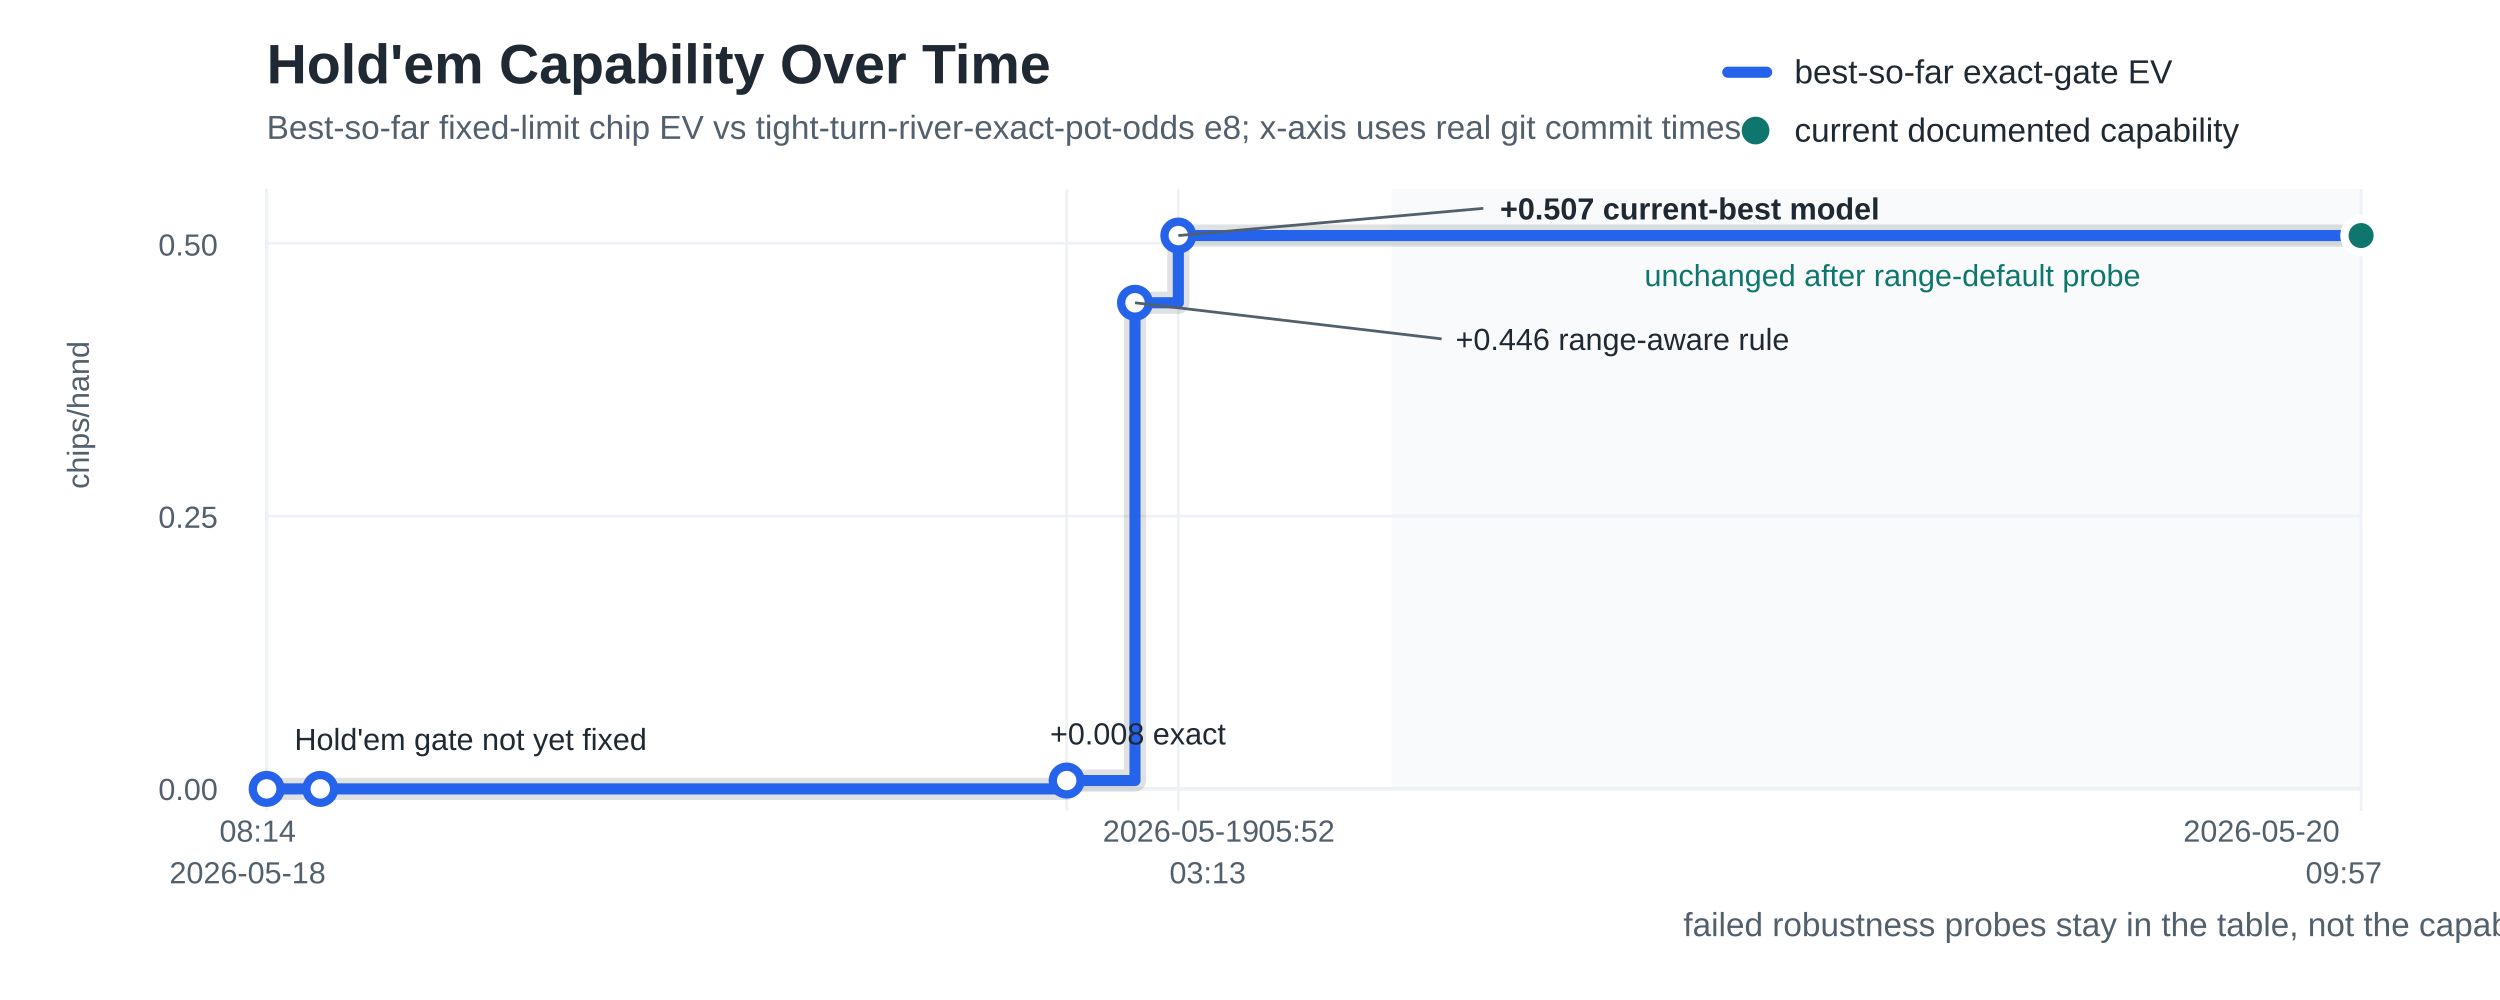
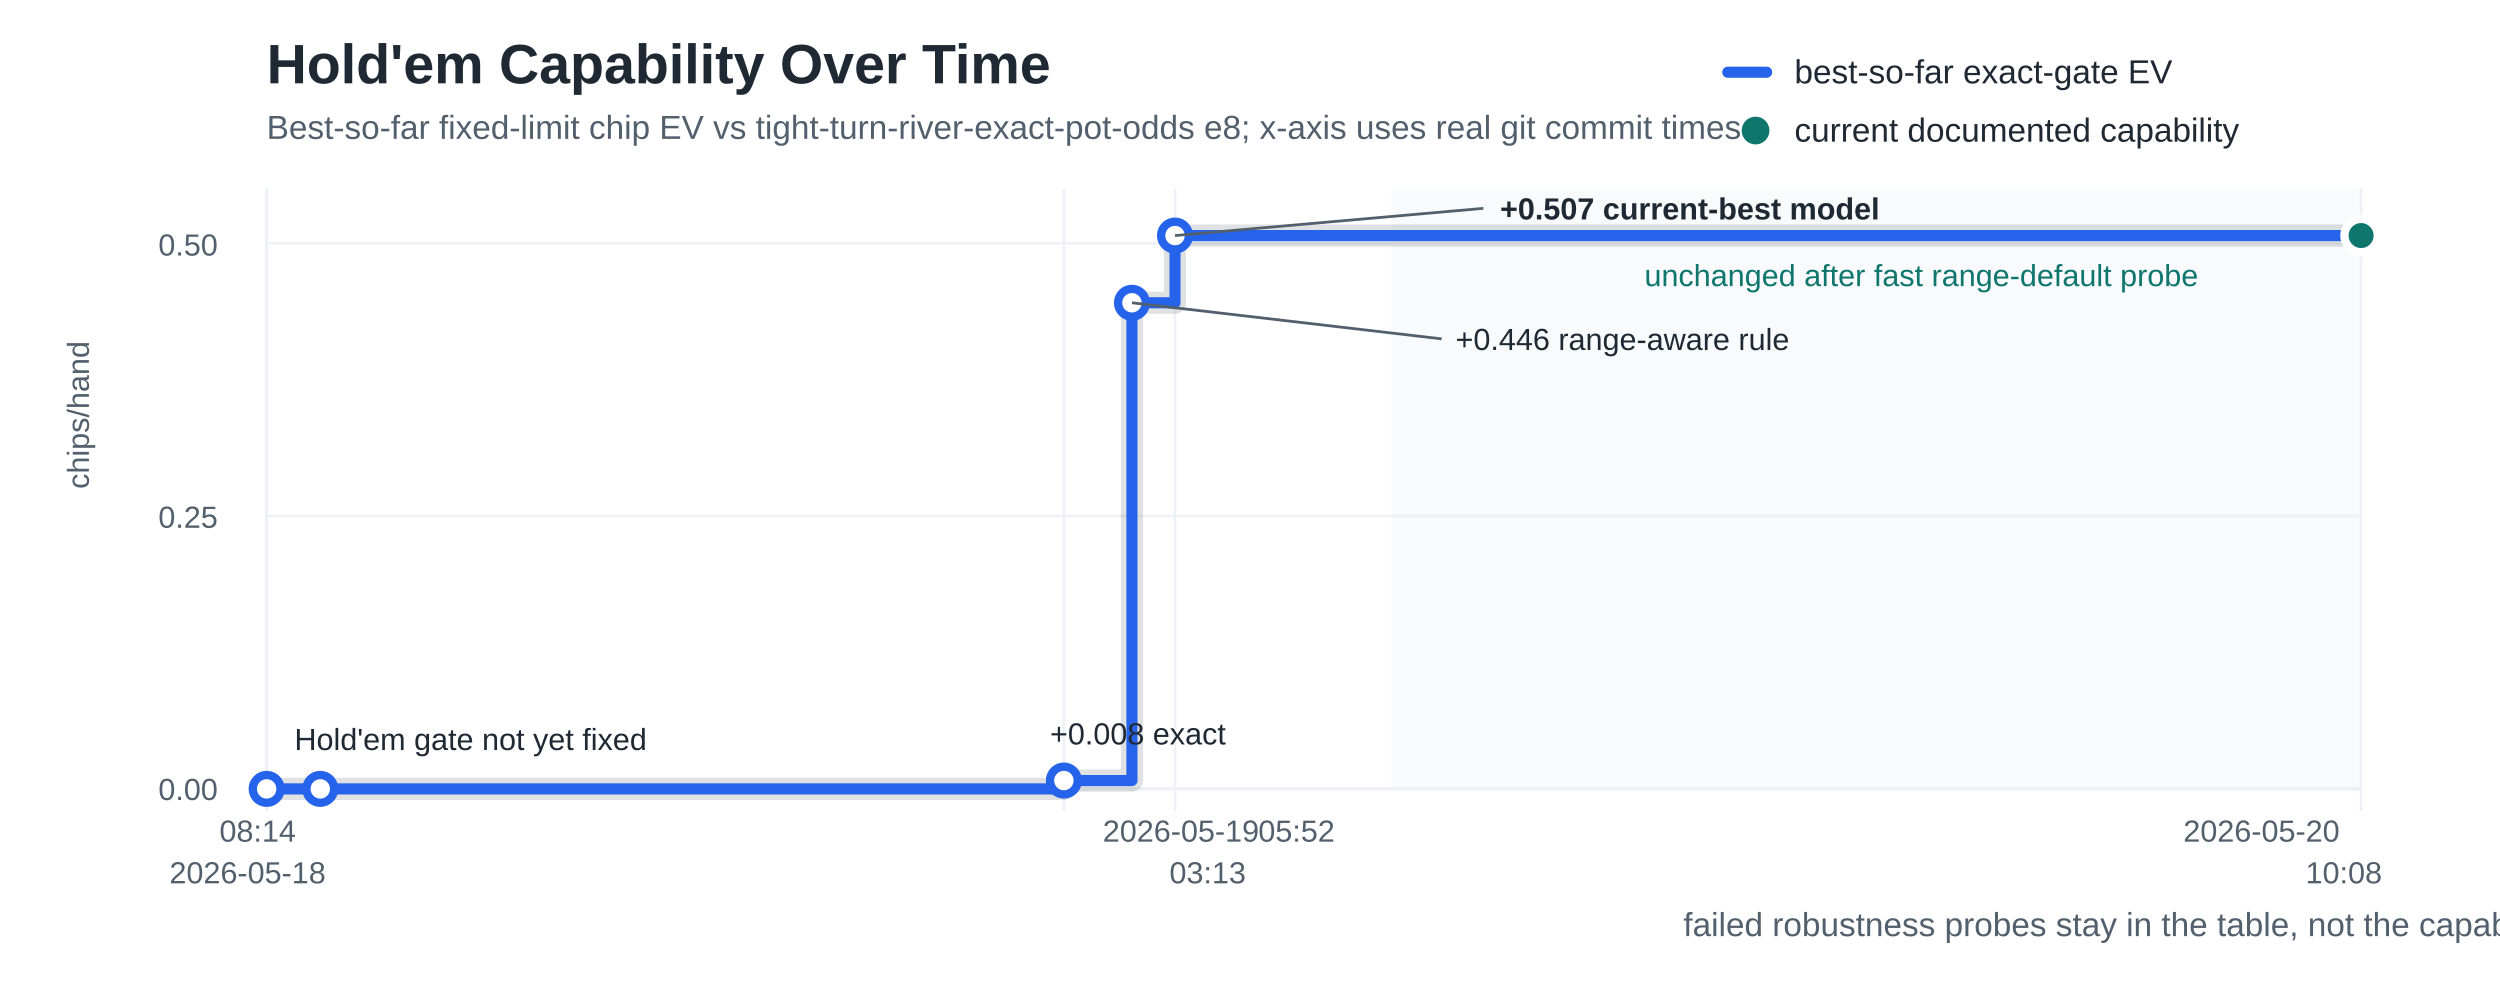
<svg xmlns="http://www.w3.org/2000/svg" width="900" height="360" viewBox="0 0 900 360" role="img" aria-labelledby="title desc">
  <rect width="900" height="360" fill="#ffffff" />
  <rect x="501" y="68" width="349" height="216" fill="#f8fafc" />
  <text x="96" y="30" font-family="Arial, Helvetica, sans-serif" font-size="20" font-weight="700" fill="#1f2933">Hold'em Capability Over Time</text>
  <text x="96" y="50" font-family="Arial, Helvetica, sans-serif" font-size="12" fill="#52606d">Best-so-far fixed-limit chip EV vs tight-turn-river-exact-pot-odds e8; x-axis uses real git commit times</text>
  <g stroke="#d9e2ec" stroke-width="1">
    <line x1="96" y1="284" x2="850" y2="284" />
    <line x1="96" y1="68" x2="96" y2="284" />
  </g>
  <g font-family="Arial, Helvetica, sans-serif" font-size="11" fill="#52606d">
    <line x1="96" y1="284.0" x2="850" y2="284.0" stroke="#eef2f6" stroke-width="1" />
    <text x="57" y="288">0.00</text>
    <line x1="96" y1="185.8" x2="850" y2="185.8" stroke="#eef2f6" stroke-width="1" />
    <text x="57" y="190">0.25</text>
    <line x1="96" y1="87.6" x2="850" y2="87.6" stroke="#eef2f6" stroke-width="1" />
    <text x="57" y="92">0.50</text>
    <text x="32" y="176" transform="rotate(-90 32 176)">chips/hand</text>
  </g>
  <g stroke="#eef2f6" stroke-width="1">
    <line x1="96.0" y1="68" x2="96.0" y2="292" />
-     <line x1="384.0" y1="68" x2="384.0" y2="292" />
-     <line x1="424.2" y1="68" x2="424.2" y2="292" />
+     <line x1="383.0" y1="68" x2="383.0" y2="292" />
+     <line x1="423.0" y1="68" x2="423.0" y2="292" />
    <line x1="850.0" y1="68" x2="850.0" y2="292" />
  </g>
-   <path d="M 96.0 284.0 L 115.3 284.0 L 115.3 284.0 L 384.0 284.0 L 384.0 281.0 L 408.6 281.0 L 408.6 109.0 L 424.2 109.0 L 424.2 84.8 L 850.0 84.8 L 850.0 84.8" fill="none" stroke="#1f2933" stroke-opacity="0.14" stroke-width="8" stroke-linecap="round" stroke-linejoin="round" />
-   <path d="M 96.0 284.0 L 115.3 284.0 L 115.3 284.0 L 384.0 284.0 L 384.0 281.0 L 408.6 281.0 L 408.6 109.0 L 424.2 109.0 L 424.2 84.8 L 850.0 84.8 L 850.0 84.8" fill="none" stroke="#2563eb" stroke-width="4" stroke-linecap="round" stroke-linejoin="round" />
+   <path d="M 96.0 284.0 L 115.3 284.0 L 115.3 284.0 L 383.0 284.0 L 383.0 281.0 L 407.5 281.0 L 407.5 109.0 L 423.0 109.0 L 423.0 84.8 L 850.0 84.8 L 850.0 84.8" fill="none" stroke="#1f2933" stroke-opacity="0.14" stroke-width="8" stroke-linecap="round" stroke-linejoin="round" />
+   <path d="M 96.0 284.0 L 115.3 284.0 L 115.3 284.0 L 383.0 284.0 L 383.0 281.0 L 407.5 281.0 L 407.5 109.0 L 423.0 109.0 L 423.0 84.8 L 850.0 84.8 L 850.0 84.8" fill="none" stroke="#2563eb" stroke-width="4" stroke-linecap="round" stroke-linejoin="round" />
  <g fill="#ffffff" stroke="#2563eb" stroke-width="3">
    <circle cx="96.0" cy="284.0" r="5" />
    <circle cx="115.3" cy="284.0" r="5" />
-     <circle cx="384.0" cy="281.0" r="5" />
-     <circle cx="408.6" cy="109.0" r="5" />
-     <circle cx="424.2" cy="84.8" r="5" />
+     <circle cx="383.0" cy="281.0" r="5" />
+     <circle cx="407.5" cy="109.0" r="5" />
+     <circle cx="423.0" cy="84.8" r="5" />
  </g>
  <circle cx="850.0" cy="84.8" r="6" fill="#0f766e" stroke="#ffffff" stroke-width="3" />
  <g font-family="Arial, Helvetica, sans-serif" font-size="11" fill="#1f2933">
    <text x="106" y="270">Hold'em gate not yet fixed</text>
    <text x="378" y="268">+0.008 exact</text>
-     <line x1="408.6" y1="109.0" x2="519" y2="122" stroke="#52606d" stroke-width="1" />
+     <line x1="407.5" y1="109.0" x2="519" y2="122" stroke="#52606d" stroke-width="1" />
    <text x="524" y="126">+0.446 range-aware rule</text>
-     <line x1="424.2" y1="84.8" x2="534" y2="75" stroke="#52606d" stroke-width="1" />
+     <line x1="423.0" y1="84.8" x2="534" y2="75" stroke="#52606d" stroke-width="1" />
    <text x="540" y="79" font-weight="700">+0.507 current-best model</text>
-     <text x="592" y="103" fill="#0f766e">unchanged after range-default probe</text>
+     <text x="592" y="103" fill="#0f766e">unchanged after fast range-default probe</text>
  </g>
  <g font-family="Arial, Helvetica, sans-serif" font-size="11" fill="#52606d">
    <text x="61" y="318">2026-05-18</text>
    <text x="79" y="303">08:14</text>
    <text x="397" y="303">2026-05-19</text>
    <text x="421" y="318">03:13</text>
    <text x="453" y="303">05:52</text>
    <text x="786" y="303">2026-05-20</text>
-     <text x="830" y="318">09:57</text>
+     <text x="830" y="318">10:08</text>
  </g>
  <g font-family="Arial, Helvetica, sans-serif" font-size="12" fill="#1f2933">
    <rect x="620" y="24" width="18" height="4" fill="#2563eb" rx="2" />
    <text x="646" y="30">best-so-far exact-gate EV</text>
    <circle cx="632" cy="47" r="5" fill="#0f766e" />
    <text x="646" y="51">current documented capability</text>
    <text x="606" y="337" fill="#52606d">failed robustness probes stay in the table, not the capability line</text>
  </g>
</svg>
